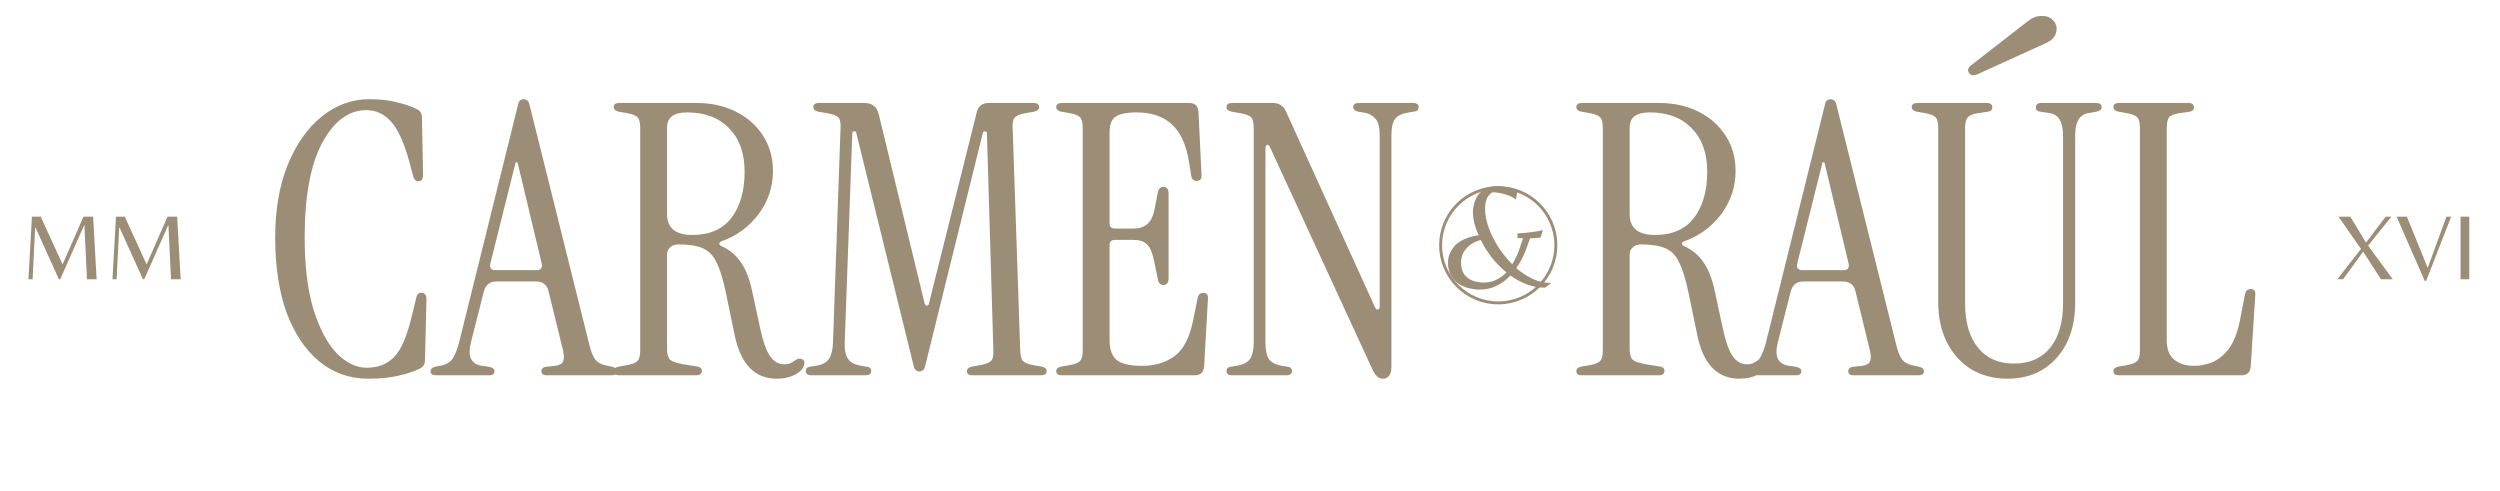
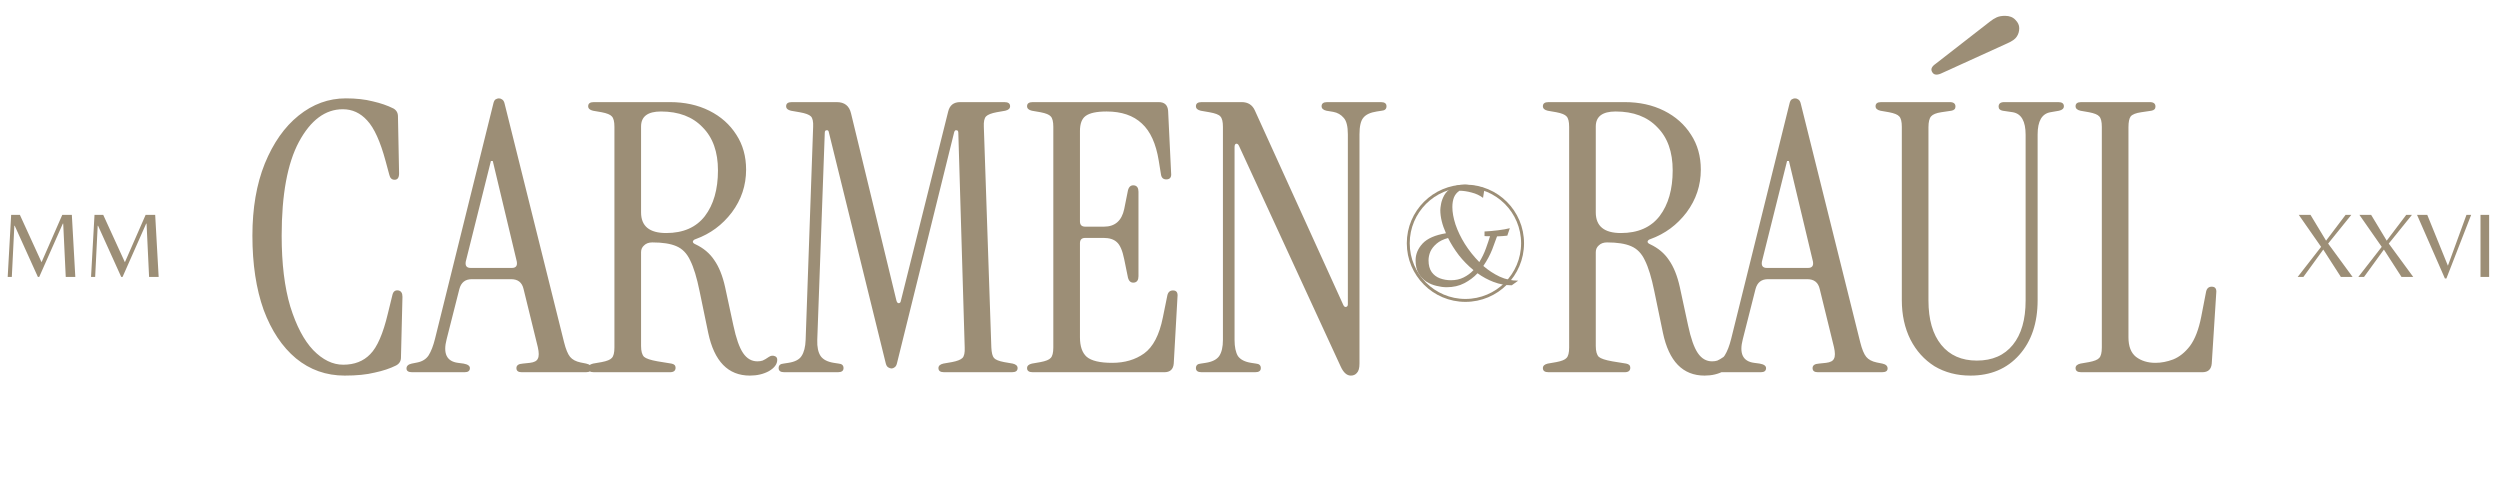
- <svg xmlns="http://www.w3.org/2000/svg" width="846" height="166" viewBox="0 0 846 166" fill="none">
-   <path d="M9.624 94.5L10.808 73.316H13.784L21.176 89.476L28.248 73.316H31.512L32.696 94.5H29.432L28.568 76.292H28.44L20.376 94.5H19.928L12.024 77.028H11.896L11.032 94.5H9.624ZM38.062 94.5L39.245 73.316H42.221L49.614 89.476L56.685 73.316H59.95L61.133 94.5H57.87L57.005 76.292H56.877L48.813 94.5H48.365L40.462 77.028H40.334L39.469 94.5H38.062Z" fill="#9C8E76" />
-   <path d="M124.608 128.152C118.293 128.152 112.747 126.189 107.968 122.264C103.275 118.339 99.605 112.835 96.96 105.752C94.4 98.584 93.12 90.136 93.12 80.408C93.12 71.021 94.528 62.829 97.344 55.832C100.245 48.749 104.085 43.288 108.864 39.448C113.728 35.523 119.104 33.56 124.992 33.56C128.491 33.56 131.563 33.901 134.208 34.584C136.853 35.181 139.2 35.992 141.248 37.016C142.272 37.613 142.784 38.509 142.784 39.704L143.168 59.16C143.168 60.611 142.656 61.336 141.632 61.336C140.693 61.336 140.096 60.781 139.84 59.672L138.56 54.936C136.768 48.28 134.677 43.672 132.288 41.112C129.984 38.552 127.211 37.272 123.968 37.272C117.995 37.272 113.003 40.984 108.992 48.408C105.067 55.747 103.104 66.413 103.104 80.408C103.104 89.965 104.085 98.029 106.048 104.6C108.096 111.171 110.699 116.12 113.856 119.448C117.099 122.776 120.512 124.44 124.096 124.44C127.936 124.44 131.008 123.245 133.312 120.856C135.701 118.467 137.707 113.859 139.328 107.032L140.864 100.76C141.12 99.48 141.803 98.925 142.912 99.096C143.851 99.267 144.32 99.992 144.32 101.272L143.808 122.008C143.808 123.203 143.253 124.099 142.144 124.696C140.096 125.72 137.664 126.531 134.848 127.128C132.117 127.811 128.704 128.152 124.608 128.152ZM147.616 127C146.336 127 145.696 126.573 145.696 125.72C145.696 124.867 146.293 124.312 147.488 124.056L149.408 123.672C151.115 123.331 152.395 122.52 153.248 121.24C154.101 119.875 154.827 117.997 155.424 115.608L175.264 35.608C175.435 34.755 175.691 34.2 176.032 33.944C176.459 33.688 176.843 33.56 177.184 33.56C177.611 33.56 177.995 33.688 178.336 33.944C178.763 34.2 179.061 34.755 179.232 35.608L199.456 116.76C200.053 119.149 200.736 120.813 201.504 121.752C202.272 122.691 203.467 123.331 205.088 123.672L207.008 124.056C208.203 124.312 208.8 124.867 208.8 125.72C208.8 126.573 208.16 127 206.88 127H184.992C183.797 127 183.2 126.531 183.2 125.592C183.2 124.653 183.925 124.141 185.376 124.056L187.808 123.8C189.259 123.629 190.155 123.16 190.496 122.392C190.923 121.624 190.923 120.301 190.496 118.424L185.632 98.584C185.12 96.365 183.712 95.256 181.408 95.256H167.968C165.749 95.256 164.341 96.365 163.744 98.584L159.392 115.736C158.112 120.6 159.392 123.288 163.232 123.8L165.152 124.056C166.603 124.312 167.328 124.824 167.328 125.592C167.328 126.531 166.731 127 165.536 127H147.616ZM167.584 91.416H181.664C183.029 91.416 183.584 90.691 183.328 89.24L175.136 54.936H174.496L165.92 89.24C165.664 90.691 166.219 91.416 167.584 91.416ZM262.85 128.152C255.426 128.152 250.69 123.288 248.642 113.56L245.698 99.352C244.759 94.744 243.693 91.245 242.498 88.856C241.389 86.467 239.81 84.845 237.762 83.992C235.799 83.139 233.069 82.712 229.57 82.712C228.375 82.712 227.437 83.053 226.754 83.736C226.071 84.333 225.73 85.101 225.73 86.04V118.04C225.73 119.832 226.071 121.069 226.754 121.752C227.437 122.349 228.973 122.861 231.362 123.288L236.098 124.056C237.037 124.227 237.506 124.696 237.506 125.464C237.506 126.488 236.866 127 235.586 127H209.602C208.322 127 207.682 126.531 207.682 125.592C207.682 124.824 208.237 124.312 209.346 124.056L212.29 123.544C214.082 123.203 215.234 122.733 215.746 122.136C216.343 121.539 216.642 120.344 216.642 118.552V43.288C216.642 41.496 216.343 40.301 215.746 39.704C215.234 39.107 214.082 38.637 212.29 38.296L209.346 37.784C208.237 37.528 207.682 37.016 207.682 36.248C207.682 35.309 208.322 34.84 209.602 34.84H235.586C240.621 34.84 245.101 35.821 249.026 37.784C252.951 39.747 256.023 42.477 258.242 45.976C260.461 49.389 261.57 53.357 261.57 57.88C261.57 63.256 259.949 68.12 256.706 72.472C253.463 76.739 249.367 79.768 244.418 81.56C243.821 81.731 243.479 82.029 243.394 82.456C243.394 82.797 243.693 83.096 244.29 83.352C247.021 84.632 249.154 86.424 250.69 88.728C252.311 91.032 253.549 94.104 254.402 97.944L257.218 111C258.157 115.437 259.266 118.595 260.546 120.472C261.826 122.349 263.447 123.288 265.41 123.288C266.093 123.288 266.69 123.203 267.202 123.032C267.799 122.776 268.525 122.349 269.378 121.752C270.061 121.325 270.701 121.24 271.298 121.496C271.895 121.667 272.194 122.093 272.194 122.776C272.194 124.227 271.255 125.507 269.378 126.616C267.501 127.64 265.325 128.152 262.85 128.152ZM234.306 79.512C240.109 79.512 244.503 77.592 247.49 73.752C250.477 69.827 251.97 64.621 251.97 58.136C251.97 51.821 250.221 46.915 246.722 43.416C243.309 39.832 238.573 38.04 232.514 38.04C227.991 38.04 225.73 39.747 225.73 43.16V72.472C225.73 77.165 228.589 79.512 234.306 79.512ZM311.195 125.72C310.854 125.72 310.47 125.592 310.043 125.336C309.616 125.08 309.318 124.525 309.147 123.672L289.819 45.208C289.734 44.611 289.478 44.355 289.051 44.44C288.624 44.44 288.411 44.739 288.411 45.336L285.851 115.992C285.766 118.381 286.15 120.216 287.003 121.496C287.856 122.691 289.35 123.459 291.483 123.8L293.147 124.056C294.256 124.141 294.811 124.653 294.811 125.592C294.811 126.531 294.171 127 292.891 127H274.587C273.307 127 272.667 126.531 272.667 125.592C272.667 124.653 273.222 124.141 274.331 124.056L275.995 123.8C278.214 123.459 279.707 122.691 280.475 121.496C281.328 120.216 281.798 118.381 281.883 115.992L284.443 43.288C284.528 41.496 284.272 40.301 283.675 39.704C283.078 39.107 281.798 38.637 279.835 38.296L276.891 37.784C275.782 37.528 275.227 37.016 275.227 36.248C275.227 35.309 275.867 34.84 277.147 34.84H292.507C295.152 34.84 296.774 36.12 297.371 38.68L312.859 102.552C313.03 103.149 313.286 103.448 313.627 103.448C314.054 103.448 314.31 103.149 314.395 102.552L330.523 38.04C331.035 35.907 332.4 34.84 334.619 34.84H349.723C351.003 34.84 351.643 35.309 351.643 36.248C351.643 37.016 351.088 37.528 349.979 37.784L347.035 38.296C345.243 38.637 344.048 39.107 343.451 39.704C342.854 40.301 342.598 41.496 342.683 43.288L345.243 118.552C345.328 120.344 345.627 121.539 346.139 122.136C346.651 122.733 347.803 123.203 349.595 123.544L352.539 124.056C353.648 124.312 354.203 124.824 354.203 125.592C354.203 126.531 353.563 127 352.283 127H329.115C327.835 127 327.195 126.531 327.195 125.592C327.195 124.824 327.75 124.312 328.859 124.056L331.803 123.544C333.595 123.203 334.79 122.733 335.387 122.136C335.984 121.539 336.24 120.344 336.155 118.552L333.979 45.336C333.979 44.739 333.766 44.44 333.339 44.44C332.998 44.355 332.742 44.568 332.571 45.08L313.115 123.672C312.944 124.525 312.646 125.08 312.219 125.336C311.878 125.592 311.536 125.72 311.195 125.72ZM359.352 127C358.072 127 357.432 126.531 357.432 125.592C357.432 124.824 357.987 124.312 359.096 124.056L362.04 123.544C363.832 123.203 364.984 122.733 365.496 122.136C366.093 121.539 366.392 120.344 366.392 118.552V43.288C366.392 41.496 366.093 40.301 365.496 39.704C364.984 39.107 363.832 38.637 362.04 38.296L359.096 37.784C357.987 37.528 357.432 37.016 357.432 36.248C357.432 35.309 358.072 34.84 359.352 34.84H402.36C404.323 34.84 405.389 35.821 405.56 37.784L406.584 59.032C406.755 60.483 406.2 61.208 404.92 61.208C403.896 61.208 403.299 60.653 403.128 59.544L402.36 54.808C401.421 49.005 399.501 44.781 396.6 42.136C393.699 39.405 389.688 38.04 384.568 38.04C381.155 38.04 378.765 38.552 377.4 39.576C376.12 40.515 375.48 42.221 375.48 44.696V75.544C375.48 76.739 376.077 77.336 377.272 77.336H383.672C387.427 77.336 389.731 75.331 390.584 71.32L391.864 64.92C392.205 63.64 392.931 63.085 394.04 63.256C394.979 63.427 395.448 64.152 395.448 65.432V94.232C395.448 95.512 394.979 96.237 394.04 96.408C392.931 96.579 392.205 96.024 391.864 94.744L390.584 88.472C389.987 85.485 389.133 83.523 388.024 82.584C387 81.645 385.507 81.176 383.544 81.176H377.272C376.077 81.176 375.48 81.773 375.48 82.968V115.096C375.48 118.168 376.248 120.387 377.784 121.752C379.405 123.117 382.307 123.8 386.488 123.8C390.755 123.8 394.381 122.733 397.368 120.6C400.44 118.381 402.573 114.285 403.768 108.312L405.304 100.76C405.56 99.651 406.2 99.096 407.224 99.096C408.419 99.096 408.931 99.821 408.76 101.272L407.48 124.056C407.309 126.019 406.243 127 404.28 127H359.352ZM467.912 128.152C466.547 128.152 465.395 127.128 464.456 125.08L429.768 49.816C429.512 49.219 429.171 48.963 428.744 49.048C428.403 49.133 428.232 49.517 428.232 50.2V115.992C428.232 118.381 428.616 120.216 429.384 121.496C430.237 122.691 431.731 123.459 433.864 123.8L435.528 124.056C436.637 124.141 437.192 124.653 437.192 125.592C437.192 126.531 436.552 127 435.272 127H416.968C415.688 127 415.048 126.531 415.048 125.592C415.048 124.653 415.603 124.141 416.712 124.056L418.376 123.8C420.595 123.459 422.131 122.691 422.984 121.496C423.837 120.216 424.264 118.381 424.264 115.992V43.288C424.264 41.496 423.965 40.301 423.368 39.704C422.856 39.107 421.619 38.637 419.656 38.296L416.712 37.784C415.603 37.528 415.048 37.016 415.048 36.248C415.048 35.309 415.688 34.84 416.968 34.84H430.664C432.797 34.84 434.291 35.779 435.144 37.656L465.352 104.088C465.608 104.6 465.907 104.813 466.248 104.728C466.675 104.643 466.888 104.344 466.888 103.832V45.848C466.888 43.117 466.419 41.24 465.48 40.216C464.541 39.107 463.347 38.424 461.896 38.168L459.592 37.784C458.483 37.528 457.928 37.016 457.928 36.248C457.928 35.309 458.568 34.84 459.848 34.84H478.152C479.432 34.84 480.072 35.309 480.072 36.248C480.072 37.187 479.517 37.699 478.408 37.784L476.744 38.04C474.525 38.381 472.989 39.107 472.136 40.216C471.283 41.24 470.856 43.117 470.856 45.848V124.056C470.856 125.592 470.557 126.659 469.96 127.256C469.448 127.853 468.765 128.152 467.912 128.152Z" fill="#9C8E76" />
-   <rect x="487.5" y="63.5" width="39" height="39" rx="19.5" stroke="#9C8E76" />
-   <path d="M500.566 98C499.516 98 498.382 97.848 497.163 97.543C495.943 97.273 494.792 96.799 493.708 96.123C492.625 95.413 491.727 94.466 491.016 93.283C490.339 92.099 490 90.611 490 88.819C490 86.722 490.796 84.812 492.388 83.087C494.013 81.362 496.672 80.196 500.363 79.587C499.076 76.713 498.433 74.075 498.433 71.674C498.433 71.234 498.517 70.541 498.687 69.594C498.856 68.647 499.211 67.667 499.753 66.652C500.329 65.638 501.176 64.775 502.293 64.065C503.411 63.355 504.901 63 506.763 63C507.271 63 507.949 63.068 508.795 63.203C509.676 63.304 510.539 63.456 511.386 63.659C512.267 63.828 512.978 64.048 513.52 64.319L513.012 67.514C511.894 66.669 510.59 66.06 509.1 65.688C507.61 65.283 506.239 65.08 504.985 65.08C504.139 65.621 503.512 66.365 503.106 67.312C502.733 68.258 502.547 69.374 502.547 70.659C502.547 72.418 502.903 74.396 503.614 76.594C504.359 78.792 505.426 81.007 506.814 83.239C508.203 85.437 509.845 87.5 511.742 89.427C512.656 87.94 513.401 86.401 513.977 84.812C514.552 83.222 515.027 81.819 515.399 80.601C515.06 80.601 514.722 80.601 514.383 80.601C514.078 80.601 513.791 80.585 513.52 80.551V78.978C515.01 78.911 516.551 78.775 518.142 78.573C519.768 78.37 521.105 78.133 522.155 77.862L521.292 80.399C520.851 80.466 520.327 80.517 519.717 80.551C519.107 80.585 518.464 80.618 517.787 80.652C517.448 81.667 516.906 83.138 516.161 85.065C515.416 86.959 514.4 88.853 513.113 90.746C514.84 92.234 516.703 93.452 518.701 94.398C520.699 95.312 522.799 95.768 525 95.768L522.816 97.341C520.682 97.341 518.633 96.969 516.669 96.225C514.705 95.481 512.859 94.483 511.132 93.232C509.879 94.585 508.372 95.717 506.611 96.63C504.884 97.543 502.869 98 500.566 98ZM502.039 95.616C503.699 95.616 505.155 95.295 506.408 94.652C507.695 94.01 508.812 93.181 509.761 92.167C507.898 90.645 506.222 88.937 504.731 87.043C503.275 85.116 502.056 83.171 501.074 81.21C499.448 81.65 498.145 82.292 497.163 83.138C496.18 83.983 495.469 84.896 495.029 85.877C494.623 86.858 494.419 87.838 494.419 88.819C494.419 90.476 494.775 91.812 495.486 92.826C496.197 93.807 497.129 94.517 498.28 94.957C499.465 95.396 500.718 95.616 502.039 95.616Z" fill="#9C8E76" />
-   <path d="M588.6 128.152C581.176 128.152 576.44 123.288 574.392 113.56L571.448 99.352C570.509 94.744 569.443 91.245 568.248 88.856C567.139 86.467 565.56 84.845 563.512 83.992C561.549 83.139 558.819 82.712 555.32 82.712C554.125 82.712 553.187 83.053 552.504 83.736C551.821 84.333 551.48 85.101 551.48 86.04V118.04C551.48 119.832 551.821 121.069 552.504 121.752C553.187 122.349 554.723 122.861 557.112 123.288L561.848 124.056C562.787 124.227 563.256 124.696 563.256 125.464C563.256 126.488 562.616 127 561.336 127H535.352C534.072 127 533.432 126.531 533.432 125.592C533.432 124.824 533.987 124.312 535.096 124.056L538.04 123.544C539.832 123.203 540.984 122.733 541.496 122.136C542.093 121.539 542.392 120.344 542.392 118.552V43.288C542.392 41.496 542.093 40.301 541.496 39.704C540.984 39.107 539.832 38.637 538.04 38.296L535.096 37.784C533.987 37.528 533.432 37.016 533.432 36.248C533.432 35.309 534.072 34.84 535.352 34.84H561.336C566.371 34.84 570.851 35.821 574.776 37.784C578.701 39.747 581.773 42.477 583.992 45.976C586.211 49.389 587.32 53.357 587.32 57.88C587.32 63.256 585.699 68.12 582.456 72.472C579.213 76.739 575.117 79.768 570.168 81.56C569.571 81.731 569.229 82.029 569.144 82.456C569.144 82.797 569.443 83.096 570.04 83.352C572.771 84.632 574.904 86.424 576.44 88.728C578.061 91.032 579.299 94.104 580.152 97.944L582.968 111C583.907 115.437 585.016 118.595 586.296 120.472C587.576 122.349 589.197 123.288 591.16 123.288C591.843 123.288 592.44 123.203 592.952 123.032C593.549 122.776 594.275 122.349 595.128 121.752C595.811 121.325 596.451 121.24 597.048 121.496C597.645 121.667 597.944 122.093 597.944 122.776C597.944 124.227 597.005 125.507 595.128 126.616C593.251 127.64 591.075 128.152 588.6 128.152ZM560.056 79.512C565.859 79.512 570.253 77.592 573.24 73.752C576.227 69.827 577.72 64.621 577.72 58.136C577.72 51.821 575.971 46.915 572.472 43.416C569.059 39.832 564.323 38.04 558.264 38.04C553.741 38.04 551.48 39.747 551.48 43.16V72.472C551.48 77.165 554.339 79.512 560.056 79.512ZM589.866 127C588.586 127 587.946 126.573 587.946 125.72C587.946 124.867 588.543 124.312 589.738 124.056L591.658 123.672C593.365 123.331 594.645 122.52 595.498 121.24C596.351 119.875 597.077 117.997 597.674 115.608L617.514 35.608C617.685 34.755 617.941 34.2 618.282 33.944C618.709 33.688 619.093 33.56 619.434 33.56C619.861 33.56 620.245 33.688 620.586 33.944C621.013 34.2 621.311 34.755 621.482 35.608L641.706 116.76C642.303 119.149 642.986 120.813 643.754 121.752C644.522 122.691 645.717 123.331 647.338 123.672L649.258 124.056C650.453 124.312 651.05 124.867 651.05 125.72C651.05 126.573 650.41 127 649.13 127H627.242C626.047 127 625.45 126.531 625.45 125.592C625.45 124.653 626.175 124.141 627.626 124.056L630.058 123.8C631.509 123.629 632.405 123.16 632.746 122.392C633.173 121.624 633.173 120.301 632.746 118.424L627.882 98.584C627.37 96.365 625.962 95.256 623.658 95.256H610.218C607.999 95.256 606.591 96.365 605.994 98.584L601.642 115.736C600.362 120.6 601.642 123.288 605.482 123.8L607.402 124.056C608.853 124.312 609.578 124.824 609.578 125.592C609.578 126.531 608.981 127 607.786 127H589.866ZM609.834 91.416H623.914C625.279 91.416 625.834 90.691 625.578 89.24L617.386 54.936H616.746L608.17 89.24C607.914 90.691 608.469 91.416 609.834 91.416ZM679.325 128.152C674.717 128.152 670.621 127.085 667.037 124.952C663.538 122.733 660.808 119.704 658.845 115.864C656.882 111.939 655.901 107.459 655.901 102.424V43.288C655.901 41.496 655.602 40.301 655.005 39.704C654.493 39.107 653.341 38.637 651.549 38.296L648.605 37.784C647.496 37.528 646.941 37.016 646.941 36.248C646.941 35.309 647.581 34.84 648.861 34.84H672.285C673.565 34.84 674.205 35.352 674.205 36.376C674.205 37.144 673.736 37.613 672.797 37.784L669.341 38.296C667.634 38.552 666.482 39.021 665.885 39.704C665.288 40.387 664.989 41.624 664.989 43.416V102.552C664.989 109.037 666.44 114.072 669.341 117.656C672.242 121.24 676.296 123.032 681.501 123.032C686.792 123.032 690.888 121.24 693.789 117.656C696.69 114.072 698.141 109.037 698.141 102.552V45.976C698.141 41.368 696.69 38.808 693.789 38.296L690.333 37.784C689.394 37.613 688.925 37.144 688.925 36.376C688.925 35.352 689.565 34.84 690.845 34.84H709.277C710.557 34.84 711.197 35.309 711.197 36.248C711.197 37.016 710.642 37.528 709.533 37.784L706.589 38.296C703.688 38.808 702.237 41.325 702.237 45.848V102.424C702.237 110.189 700.146 116.419 695.965 121.112C691.784 125.805 686.237 128.152 679.325 128.152ZM669.213 25.112C667.762 25.709 666.781 25.539 666.269 24.6C665.672 23.661 666.056 22.723 667.421 21.784L685.853 7.448C686.706 6.765 687.517 6.253 688.285 5.912C689.053 5.571 689.992 5.4 691.101 5.4C692.637 5.4 693.832 5.869 694.685 6.808C695.538 7.661 695.965 8.6 695.965 9.624C695.965 10.733 695.666 11.715 695.069 12.568C694.557 13.336 693.533 14.061 691.997 14.744L669.213 25.112ZM717.102 127C715.822 127 715.182 126.531 715.182 125.592C715.182 124.824 715.737 124.312 716.846 124.056L719.79 123.544C721.582 123.203 722.734 122.733 723.246 122.136C723.843 121.539 724.142 120.344 724.142 118.552V43.288C724.142 41.496 723.843 40.301 723.246 39.704C722.734 39.107 721.582 38.637 719.79 38.296L716.846 37.784C715.737 37.528 715.182 37.016 715.182 36.248C715.182 35.309 715.822 34.84 717.102 34.84H740.526C741.806 34.84 742.446 35.352 742.446 36.376C742.446 37.144 741.977 37.613 741.038 37.784L737.582 38.296C735.79 38.552 734.595 39.021 733.998 39.704C733.486 40.387 733.23 41.624 733.23 43.416V115.096C733.23 118.168 734.083 120.387 735.79 121.752C737.582 123.117 739.801 123.8 742.446 123.8C744.409 123.8 746.414 123.416 748.462 122.648C750.595 121.795 752.515 120.259 754.222 118.04C755.929 115.736 757.209 112.408 758.062 108.056L759.726 99.48C759.982 98.371 760.622 97.816 761.646 97.816C762.841 97.816 763.353 98.541 763.182 99.992L761.646 124.056C761.475 126.019 760.409 127 758.446 127H717.102Z" fill="#9C8E76" />
-   <path d="M790.96 94.5L798.96 84.228L791.344 73.316H795.344L800.656 82.116L807.312 73.316H809.264L801.36 83.108L809.712 94.5H805.712L799.696 85.156L792.912 94.5H790.96ZM820.512 95.012L811.008 73.316H814.496L821.536 90.66L827.872 73.316H829.472L821.024 95.012H820.512ZM832.661 94.5V73.316H835.605V94.5H832.661Z" fill="#9C8E76" />
+ <svg xmlns="http://www.w3.org/2000/svg" width="853" height="166" viewBox="0 0 853 166" fill="none">
+   <path d="M2.624 94.5L3.808 73.316H6.784L14.176 89.476L21.248 73.316H24.512L25.696 94.5H22.432L21.568 76.292H21.44L13.376 94.5H12.928L5.024 77.028H4.896L4.032 94.5H2.624ZM31.061 94.5L32.245 73.316H35.221L42.614 89.476L49.685 73.316H52.95L54.133 94.5H50.87L50.005 76.292H49.877L41.813 94.5H41.365L33.462 77.028H33.334L32.469 94.5H31.061Z" fill="#9C8E76" />
+   <path d="M117.608 128.152C111.293 128.152 105.747 126.189 100.968 122.264C96.275 118.339 92.605 112.835 89.96 105.752C87.4 98.584 86.12 90.136 86.12 80.408C86.12 71.021 87.528 62.829 90.344 55.832C93.245 48.749 97.085 43.288 101.864 39.448C106.728 35.523 112.104 33.56 117.992 33.56C121.491 33.56 124.563 33.901 127.208 34.584C129.853 35.181 132.2 35.992 134.248 37.016C135.272 37.613 135.784 38.509 135.784 39.704L136.168 59.16C136.168 60.611 135.656 61.336 134.632 61.336C133.693 61.336 133.096 60.781 132.84 59.672L131.56 54.936C129.768 48.28 127.677 43.672 125.288 41.112C122.984 38.552 120.211 37.272 116.968 37.272C110.995 37.272 106.003 40.984 101.992 48.408C98.067 55.747 96.104 66.413 96.104 80.408C96.104 89.965 97.085 98.029 99.048 104.6C101.096 111.171 103.699 116.12 106.856 119.448C110.099 122.776 113.512 124.44 117.096 124.44C120.936 124.44 124.008 123.245 126.312 120.856C128.701 118.467 130.707 113.859 132.328 107.032L133.864 100.76C134.12 99.48 134.803 98.925 135.912 99.096C136.851 99.267 137.32 99.992 137.32 101.272L136.808 122.008C136.808 123.203 136.253 124.099 135.144 124.696C133.096 125.72 130.664 126.531 127.848 127.128C125.117 127.811 121.704 128.152 117.608 128.152ZM140.616 127C139.336 127 138.696 126.573 138.696 125.72C138.696 124.867 139.293 124.312 140.488 124.056L142.408 123.672C144.115 123.331 145.395 122.52 146.248 121.24C147.101 119.875 147.827 117.997 148.424 115.608L168.264 35.608C168.435 34.755 168.691 34.2 169.032 33.944C169.459 33.688 169.843 33.56 170.184 33.56C170.611 33.56 170.995 33.688 171.336 33.944C171.763 34.2 172.061 34.755 172.232 35.608L192.456 116.76C193.053 119.149 193.736 120.813 194.504 121.752C195.272 122.691 196.467 123.331 198.088 123.672L200.008 124.056C201.203 124.312 201.8 124.867 201.8 125.72C201.8 126.573 201.16 127 199.88 127H177.992C176.797 127 176.2 126.531 176.2 125.592C176.2 124.653 176.925 124.141 178.376 124.056L180.808 123.8C182.259 123.629 183.155 123.16 183.496 122.392C183.923 121.624 183.923 120.301 183.496 118.424L178.632 98.584C178.12 96.365 176.712 95.256 174.408 95.256H160.968C158.749 95.256 157.341 96.365 156.744 98.584L152.392 115.736C151.112 120.6 152.392 123.288 156.232 123.8L158.152 124.056C159.603 124.312 160.328 124.824 160.328 125.592C160.328 126.531 159.731 127 158.536 127H140.616ZM160.584 91.416H174.664C176.029 91.416 176.584 90.691 176.328 89.24L168.136 54.936H167.496L158.92 89.24C158.664 90.691 159.219 91.416 160.584 91.416ZM255.85 128.152C248.426 128.152 243.69 123.288 241.642 113.56L238.698 99.352C237.759 94.744 236.693 91.245 235.498 88.856C234.389 86.467 232.81 84.845 230.762 83.992C228.799 83.139 226.069 82.712 222.57 82.712C221.375 82.712 220.437 83.053 219.754 83.736C219.071 84.333 218.73 85.101 218.73 86.04V118.04C218.73 119.832 219.071 121.069 219.754 121.752C220.437 122.349 221.973 122.861 224.362 123.288L229.098 124.056C230.037 124.227 230.506 124.696 230.506 125.464C230.506 126.488 229.866 127 228.586 127H202.602C201.322 127 200.682 126.531 200.682 125.592C200.682 124.824 201.237 124.312 202.346 124.056L205.29 123.544C207.082 123.203 208.234 122.733 208.746 122.136C209.343 121.539 209.642 120.344 209.642 118.552V43.288C209.642 41.496 209.343 40.301 208.746 39.704C208.234 39.107 207.082 38.637 205.29 38.296L202.346 37.784C201.237 37.528 200.682 37.016 200.682 36.248C200.682 35.309 201.322 34.84 202.602 34.84H228.586C233.621 34.84 238.101 35.821 242.026 37.784C245.951 39.747 249.023 42.477 251.242 45.976C253.461 49.389 254.57 53.357 254.57 57.88C254.57 63.256 252.949 68.12 249.706 72.472C246.463 76.739 242.367 79.768 237.418 81.56C236.821 81.731 236.479 82.029 236.394 82.456C236.394 82.797 236.693 83.096 237.29 83.352C240.021 84.632 242.154 86.424 243.69 88.728C245.311 91.032 246.549 94.104 247.402 97.944L250.218 111C251.157 115.437 252.266 118.595 253.546 120.472C254.826 122.349 256.447 123.288 258.41 123.288C259.093 123.288 259.69 123.203 260.202 123.032C260.799 122.776 261.525 122.349 262.378 121.752C263.061 121.325 263.701 121.24 264.298 121.496C264.895 121.667 265.194 122.093 265.194 122.776C265.194 124.227 264.255 125.507 262.378 126.616C260.501 127.64 258.325 128.152 255.85 128.152ZM227.306 79.512C233.109 79.512 237.503 77.592 240.49 73.752C243.477 69.827 244.97 64.621 244.97 58.136C244.97 51.821 243.221 46.915 239.722 43.416C236.309 39.832 231.573 38.04 225.514 38.04C220.991 38.04 218.73 39.747 218.73 43.16V72.472C218.73 77.165 221.589 79.512 227.306 79.512ZM304.195 125.72C303.854 125.72 303.47 125.592 303.043 125.336C302.616 125.08 302.318 124.525 302.147 123.672L282.819 45.208C282.734 44.611 282.478 44.355 282.051 44.44C281.624 44.44 281.411 44.739 281.411 45.336L278.851 115.992C278.766 118.381 279.15 120.216 280.003 121.496C280.856 122.691 282.35 123.459 284.483 123.8L286.147 124.056C287.256 124.141 287.811 124.653 287.811 125.592C287.811 126.531 287.171 127 285.891 127H267.587C266.307 127 265.667 126.531 265.667 125.592C265.667 124.653 266.222 124.141 267.331 124.056L268.995 123.8C271.214 123.459 272.707 122.691 273.475 121.496C274.328 120.216 274.798 118.381 274.883 115.992L277.443 43.288C277.528 41.496 277.272 40.301 276.675 39.704C276.078 39.107 274.798 38.637 272.835 38.296L269.891 37.784C268.782 37.528 268.227 37.016 268.227 36.248C268.227 35.309 268.867 34.84 270.147 34.84H285.507C288.152 34.84 289.774 36.12 290.371 38.68L305.859 102.552C306.03 103.149 306.286 103.448 306.627 103.448C307.054 103.448 307.31 103.149 307.395 102.552L323.523 38.04C324.035 35.907 325.4 34.84 327.619 34.84H342.723C344.003 34.84 344.643 35.309 344.643 36.248C344.643 37.016 344.088 37.528 342.979 37.784L340.035 38.296C338.243 38.637 337.048 39.107 336.451 39.704C335.854 40.301 335.598 41.496 335.683 43.288L338.243 118.552C338.328 120.344 338.627 121.539 339.139 122.136C339.651 122.733 340.803 123.203 342.595 123.544L345.539 124.056C346.648 124.312 347.203 124.824 347.203 125.592C347.203 126.531 346.563 127 345.283 127H322.115C320.835 127 320.195 126.531 320.195 125.592C320.195 124.824 320.75 124.312 321.859 124.056L324.803 123.544C326.595 123.203 327.79 122.733 328.387 122.136C328.984 121.539 329.24 120.344 329.155 118.552L326.979 45.336C326.979 44.739 326.766 44.44 326.339 44.44C325.998 44.355 325.742 44.568 325.571 45.08L306.115 123.672C305.944 124.525 305.646 125.08 305.219 125.336C304.878 125.592 304.536 125.72 304.195 125.72ZM352.352 127C351.072 127 350.432 126.531 350.432 125.592C350.432 124.824 350.987 124.312 352.096 124.056L355.04 123.544C356.832 123.203 357.984 122.733 358.496 122.136C359.093 121.539 359.392 120.344 359.392 118.552V43.288C359.392 41.496 359.093 40.301 358.496 39.704C357.984 39.107 356.832 38.637 355.04 38.296L352.096 37.784C350.987 37.528 350.432 37.016 350.432 36.248C350.432 35.309 351.072 34.84 352.352 34.84H395.36C397.323 34.84 398.389 35.821 398.56 37.784L399.584 59.032C399.755 60.483 399.2 61.208 397.92 61.208C396.896 61.208 396.299 60.653 396.128 59.544L395.36 54.808C394.421 49.005 392.501 44.781 389.6 42.136C386.699 39.405 382.688 38.04 377.568 38.04C374.155 38.04 371.765 38.552 370.4 39.576C369.12 40.515 368.48 42.221 368.48 44.696V75.544C368.48 76.739 369.077 77.336 370.272 77.336H376.672C380.427 77.336 382.731 75.331 383.584 71.32L384.864 64.92C385.205 63.64 385.931 63.085 387.04 63.256C387.979 63.427 388.448 64.152 388.448 65.432V94.232C388.448 95.512 387.979 96.237 387.04 96.408C385.931 96.579 385.205 96.024 384.864 94.744L383.584 88.472C382.987 85.485 382.133 83.523 381.024 82.584C380 81.645 378.507 81.176 376.544 81.176H370.272C369.077 81.176 368.48 81.773 368.48 82.968V115.096C368.48 118.168 369.248 120.387 370.784 121.752C372.405 123.117 375.307 123.8 379.488 123.8C383.755 123.8 387.381 122.733 390.368 120.6C393.44 118.381 395.573 114.285 396.768 108.312L398.304 100.76C398.56 99.651 399.2 99.096 400.224 99.096C401.419 99.096 401.931 99.821 401.76 101.272L400.48 124.056C400.309 126.019 399.243 127 397.28 127H352.352ZM460.912 128.152C459.547 128.152 458.395 127.128 457.456 125.08L422.768 49.816C422.512 49.219 422.171 48.963 421.744 49.048C421.403 49.133 421.232 49.517 421.232 50.2V115.992C421.232 118.381 421.616 120.216 422.384 121.496C423.237 122.691 424.731 123.459 426.864 123.8L428.528 124.056C429.637 124.141 430.192 124.653 430.192 125.592C430.192 126.531 429.552 127 428.272 127H409.968C408.688 127 408.048 126.531 408.048 125.592C408.048 124.653 408.603 124.141 409.712 124.056L411.376 123.8C413.595 123.459 415.131 122.691 415.984 121.496C416.837 120.216 417.264 118.381 417.264 115.992V43.288C417.264 41.496 416.965 40.301 416.368 39.704C415.856 39.107 414.619 38.637 412.656 38.296L409.712 37.784C408.603 37.528 408.048 37.016 408.048 36.248C408.048 35.309 408.688 34.84 409.968 34.84H423.664C425.797 34.84 427.291 35.779 428.144 37.656L458.352 104.088C458.608 104.6 458.907 104.813 459.248 104.728C459.675 104.643 459.888 104.344 459.888 103.832V45.848C459.888 43.117 459.419 41.24 458.48 40.216C457.541 39.107 456.347 38.424 454.896 38.168L452.592 37.784C451.483 37.528 450.928 37.016 450.928 36.248C450.928 35.309 451.568 34.84 452.848 34.84H471.152C472.432 34.84 473.072 35.309 473.072 36.248C473.072 37.187 472.517 37.699 471.408 37.784L469.744 38.04C467.525 38.381 465.989 39.107 465.136 40.216C464.283 41.24 463.856 43.117 463.856 45.848V124.056C463.856 125.592 463.557 126.659 462.96 127.256C462.448 127.853 461.765 128.152 460.912 128.152Z" fill="#9C8E76" />
+   <rect x="480.5" y="63.5" width="39" height="39" rx="19.5" stroke="#9C8E76" />
+   <path d="M493.566 98C492.516 98 491.382 97.848 490.163 97.543C488.943 97.273 487.792 96.799 486.708 96.123C485.625 95.413 484.727 94.466 484.016 93.283C483.339 92.099 483 90.611 483 88.819C483 86.722 483.796 84.812 485.388 83.087C487.013 81.362 489.672 80.196 493.363 79.587C492.076 76.713 491.433 74.075 491.433 71.674C491.433 71.234 491.517 70.541 491.687 69.594C491.856 68.647 492.211 67.667 492.753 66.652C493.329 65.638 494.176 64.775 495.293 64.065C496.411 63.355 497.901 63 499.763 63C500.271 63 500.949 63.068 501.795 63.203C502.676 63.304 503.539 63.456 504.386 63.659C505.267 63.828 505.978 64.048 506.52 64.319L506.012 67.514C504.894 66.669 503.59 66.06 502.1 65.688C500.61 65.283 499.239 65.08 497.985 65.08C497.139 65.621 496.512 66.365 496.106 67.312C495.733 68.258 495.547 69.374 495.547 70.659C495.547 72.418 495.903 74.396 496.614 76.594C497.359 78.792 498.426 81.007 499.814 83.239C501.203 85.437 502.845 87.5 504.742 89.427C505.656 87.94 506.401 86.401 506.977 84.812C507.552 83.222 508.027 81.819 508.399 80.601C508.06 80.601 507.722 80.601 507.383 80.601C507.078 80.601 506.791 80.585 506.52 80.551V78.978C508.01 78.911 509.551 78.775 511.142 78.573C512.768 78.37 514.105 78.133 515.155 77.862L514.292 80.399C513.851 80.466 513.327 80.517 512.717 80.551C512.107 80.585 511.464 80.618 510.787 80.652C510.448 81.667 509.906 83.138 509.161 85.065C508.416 86.959 507.4 88.853 506.113 90.746C507.84 92.234 509.703 93.452 511.701 94.398C513.699 95.312 515.799 95.768 518 95.768L515.816 97.341C513.682 97.341 511.633 96.969 509.669 96.225C507.705 95.481 505.859 94.483 504.132 93.232C502.879 94.585 501.372 95.717 499.611 96.63C497.884 97.543 495.869 98 493.566 98ZM495.039 95.616C496.699 95.616 498.155 95.295 499.408 94.652C500.695 94.01 501.812 93.181 502.761 92.167C500.898 90.645 499.222 88.937 497.731 87.043C496.275 85.116 495.056 83.171 494.074 81.21C492.448 81.65 491.145 82.292 490.163 83.138C489.18 83.983 488.469 84.896 488.029 85.877C487.623 86.858 487.419 87.838 487.419 88.819C487.419 90.476 487.775 91.812 488.486 92.826C489.197 93.807 490.129 94.517 491.28 94.957C492.465 95.396 493.718 95.616 495.039 95.616Z" fill="#9C8E76" />
+   <path d="M581.6 128.152C574.176 128.152 569.44 123.288 567.392 113.56L564.448 99.352C563.509 94.744 562.443 91.245 561.248 88.856C560.139 86.467 558.56 84.845 556.512 83.992C554.549 83.139 551.819 82.712 548.32 82.712C547.125 82.712 546.187 83.053 545.504 83.736C544.821 84.333 544.48 85.101 544.48 86.04V118.04C544.48 119.832 544.821 121.069 545.504 121.752C546.187 122.349 547.723 122.861 550.112 123.288L554.848 124.056C555.787 124.227 556.256 124.696 556.256 125.464C556.256 126.488 555.616 127 554.336 127H528.352C527.072 127 526.432 126.531 526.432 125.592C526.432 124.824 526.987 124.312 528.096 124.056L531.04 123.544C532.832 123.203 533.984 122.733 534.496 122.136C535.093 121.539 535.392 120.344 535.392 118.552V43.288C535.392 41.496 535.093 40.301 534.496 39.704C533.984 39.107 532.832 38.637 531.04 38.296L528.096 37.784C526.987 37.528 526.432 37.016 526.432 36.248C526.432 35.309 527.072 34.84 528.352 34.84H554.336C559.371 34.84 563.851 35.821 567.776 37.784C571.701 39.747 574.773 42.477 576.992 45.976C579.211 49.389 580.32 53.357 580.32 57.88C580.32 63.256 578.699 68.12 575.456 72.472C572.213 76.739 568.117 79.768 563.168 81.56C562.571 81.731 562.229 82.029 562.144 82.456C562.144 82.797 562.443 83.096 563.04 83.352C565.771 84.632 567.904 86.424 569.44 88.728C571.061 91.032 572.299 94.104 573.152 97.944L575.968 111C576.907 115.437 578.016 118.595 579.296 120.472C580.576 122.349 582.197 123.288 584.16 123.288C584.843 123.288 585.44 123.203 585.952 123.032C586.549 122.776 587.275 122.349 588.128 121.752C588.811 121.325 589.451 121.24 590.048 121.496C590.645 121.667 590.944 122.093 590.944 122.776C590.944 124.227 590.005 125.507 588.128 126.616C586.251 127.64 584.075 128.152 581.6 128.152ZM553.056 79.512C558.859 79.512 563.253 77.592 566.24 73.752C569.227 69.827 570.72 64.621 570.72 58.136C570.72 51.821 568.971 46.915 565.472 43.416C562.059 39.832 557.323 38.04 551.264 38.04C546.741 38.04 544.48 39.747 544.48 43.16V72.472C544.48 77.165 547.339 79.512 553.056 79.512ZM582.866 127C581.586 127 580.946 126.573 580.946 125.72C580.946 124.867 581.543 124.312 582.738 124.056L584.658 123.672C586.365 123.331 587.645 122.52 588.498 121.24C589.351 119.875 590.077 117.997 590.674 115.608L610.514 35.608C610.685 34.755 610.941 34.2 611.282 33.944C611.709 33.688 612.093 33.56 612.434 33.56C612.861 33.56 613.245 33.688 613.586 33.944C614.013 34.2 614.311 34.755 614.482 35.608L634.706 116.76C635.303 119.149 635.986 120.813 636.754 121.752C637.522 122.691 638.717 123.331 640.338 123.672L642.258 124.056C643.453 124.312 644.05 124.867 644.05 125.72C644.05 126.573 643.41 127 642.13 127H620.242C619.047 127 618.45 126.531 618.45 125.592C618.45 124.653 619.175 124.141 620.626 124.056L623.058 123.8C624.509 123.629 625.405 123.16 625.746 122.392C626.173 121.624 626.173 120.301 625.746 118.424L620.882 98.584C620.37 96.365 618.962 95.256 616.658 95.256H603.218C600.999 95.256 599.591 96.365 598.994 98.584L594.642 115.736C593.362 120.6 594.642 123.288 598.482 123.8L600.402 124.056C601.853 124.312 602.578 124.824 602.578 125.592C602.578 126.531 601.981 127 600.786 127H582.866ZM602.834 91.416H616.914C618.279 91.416 618.834 90.691 618.578 89.24L610.386 54.936H609.746L601.17 89.24C600.914 90.691 601.469 91.416 602.834 91.416ZM672.325 128.152C667.717 128.152 663.621 127.085 660.037 124.952C656.538 122.733 653.808 119.704 651.845 115.864C649.882 111.939 648.901 107.459 648.901 102.424V43.288C648.901 41.496 648.602 40.301 648.005 39.704C647.493 39.107 646.341 38.637 644.549 38.296L641.605 37.784C640.496 37.528 639.941 37.016 639.941 36.248C639.941 35.309 640.581 34.84 641.861 34.84H665.285C666.565 34.84 667.205 35.352 667.205 36.376C667.205 37.144 666.736 37.613 665.797 37.784L662.341 38.296C660.634 38.552 659.482 39.021 658.885 39.704C658.288 40.387 657.989 41.624 657.989 43.416V102.552C657.989 109.037 659.44 114.072 662.341 117.656C665.242 121.24 669.296 123.032 674.501 123.032C679.792 123.032 683.888 121.24 686.789 117.656C689.69 114.072 691.141 109.037 691.141 102.552V45.976C691.141 41.368 689.69 38.808 686.789 38.296L683.333 37.784C682.394 37.613 681.925 37.144 681.925 36.376C681.925 35.352 682.565 34.84 683.845 34.84H702.277C703.557 34.84 704.197 35.309 704.197 36.248C704.197 37.016 703.642 37.528 702.533 37.784L699.589 38.296C696.688 38.808 695.237 41.325 695.237 45.848V102.424C695.237 110.189 693.146 116.419 688.965 121.112C684.784 125.805 679.237 128.152 672.325 128.152ZM662.213 25.112C660.762 25.709 659.781 25.539 659.269 24.6C658.672 23.661 659.056 22.723 660.421 21.784L678.853 7.448C679.706 6.765 680.517 6.253 681.285 5.912C682.053 5.571 682.992 5.4 684.101 5.4C685.637 5.4 686.832 5.869 687.685 6.808C688.538 7.661 688.965 8.6 688.965 9.624C688.965 10.733 688.666 11.715 688.069 12.568C687.557 13.336 686.533 14.061 684.997 14.744L662.213 25.112ZM710.102 127C708.822 127 708.182 126.531 708.182 125.592C708.182 124.824 708.737 124.312 709.846 124.056L712.79 123.544C714.582 123.203 715.734 122.733 716.246 122.136C716.843 121.539 717.142 120.344 717.142 118.552V43.288C717.142 41.496 716.843 40.301 716.246 39.704C715.734 39.107 714.582 38.637 712.79 38.296L709.846 37.784C708.737 37.528 708.182 37.016 708.182 36.248C708.182 35.309 708.822 34.84 710.102 34.84H733.526C734.806 34.84 735.446 35.352 735.446 36.376C735.446 37.144 734.977 37.613 734.038 37.784L730.582 38.296C728.79 38.552 727.595 39.021 726.998 39.704C726.486 40.387 726.23 41.624 726.23 43.416V115.096C726.23 118.168 727.083 120.387 728.79 121.752C730.582 123.117 732.801 123.8 735.446 123.8C737.409 123.8 739.414 123.416 741.462 122.648C743.595 121.795 745.515 120.259 747.222 118.04C748.929 115.736 750.209 112.408 751.062 108.056L752.726 99.48C752.982 98.371 753.622 97.816 754.646 97.816C755.841 97.816 756.353 98.541 756.182 99.992L754.646 124.056C754.475 126.019 753.409 127 751.446 127H710.102Z" fill="#9C8E76" />
+   <path d="M783.96 94.5L791.96 84.228L784.344 73.316H788.344L793.656 82.116L800.312 73.316H802.264L794.36 83.108L802.712 94.5H798.712L792.696 85.156L785.912 94.5H783.96ZM804.648 94.5L812.648 84.228L805.032 73.316H809.032L814.344 82.116L821 73.316H822.952L815.048 83.108L823.4 94.5H819.4L813.384 85.156L806.6 94.5H804.648ZM834.199 95.012L824.695 73.316H828.183L835.223 90.66L841.559 73.316H843.159L834.711 95.012H834.199ZM846.349 94.5V73.316H849.293V94.5H846.349Z" fill="#9C8E76" />
</svg>
